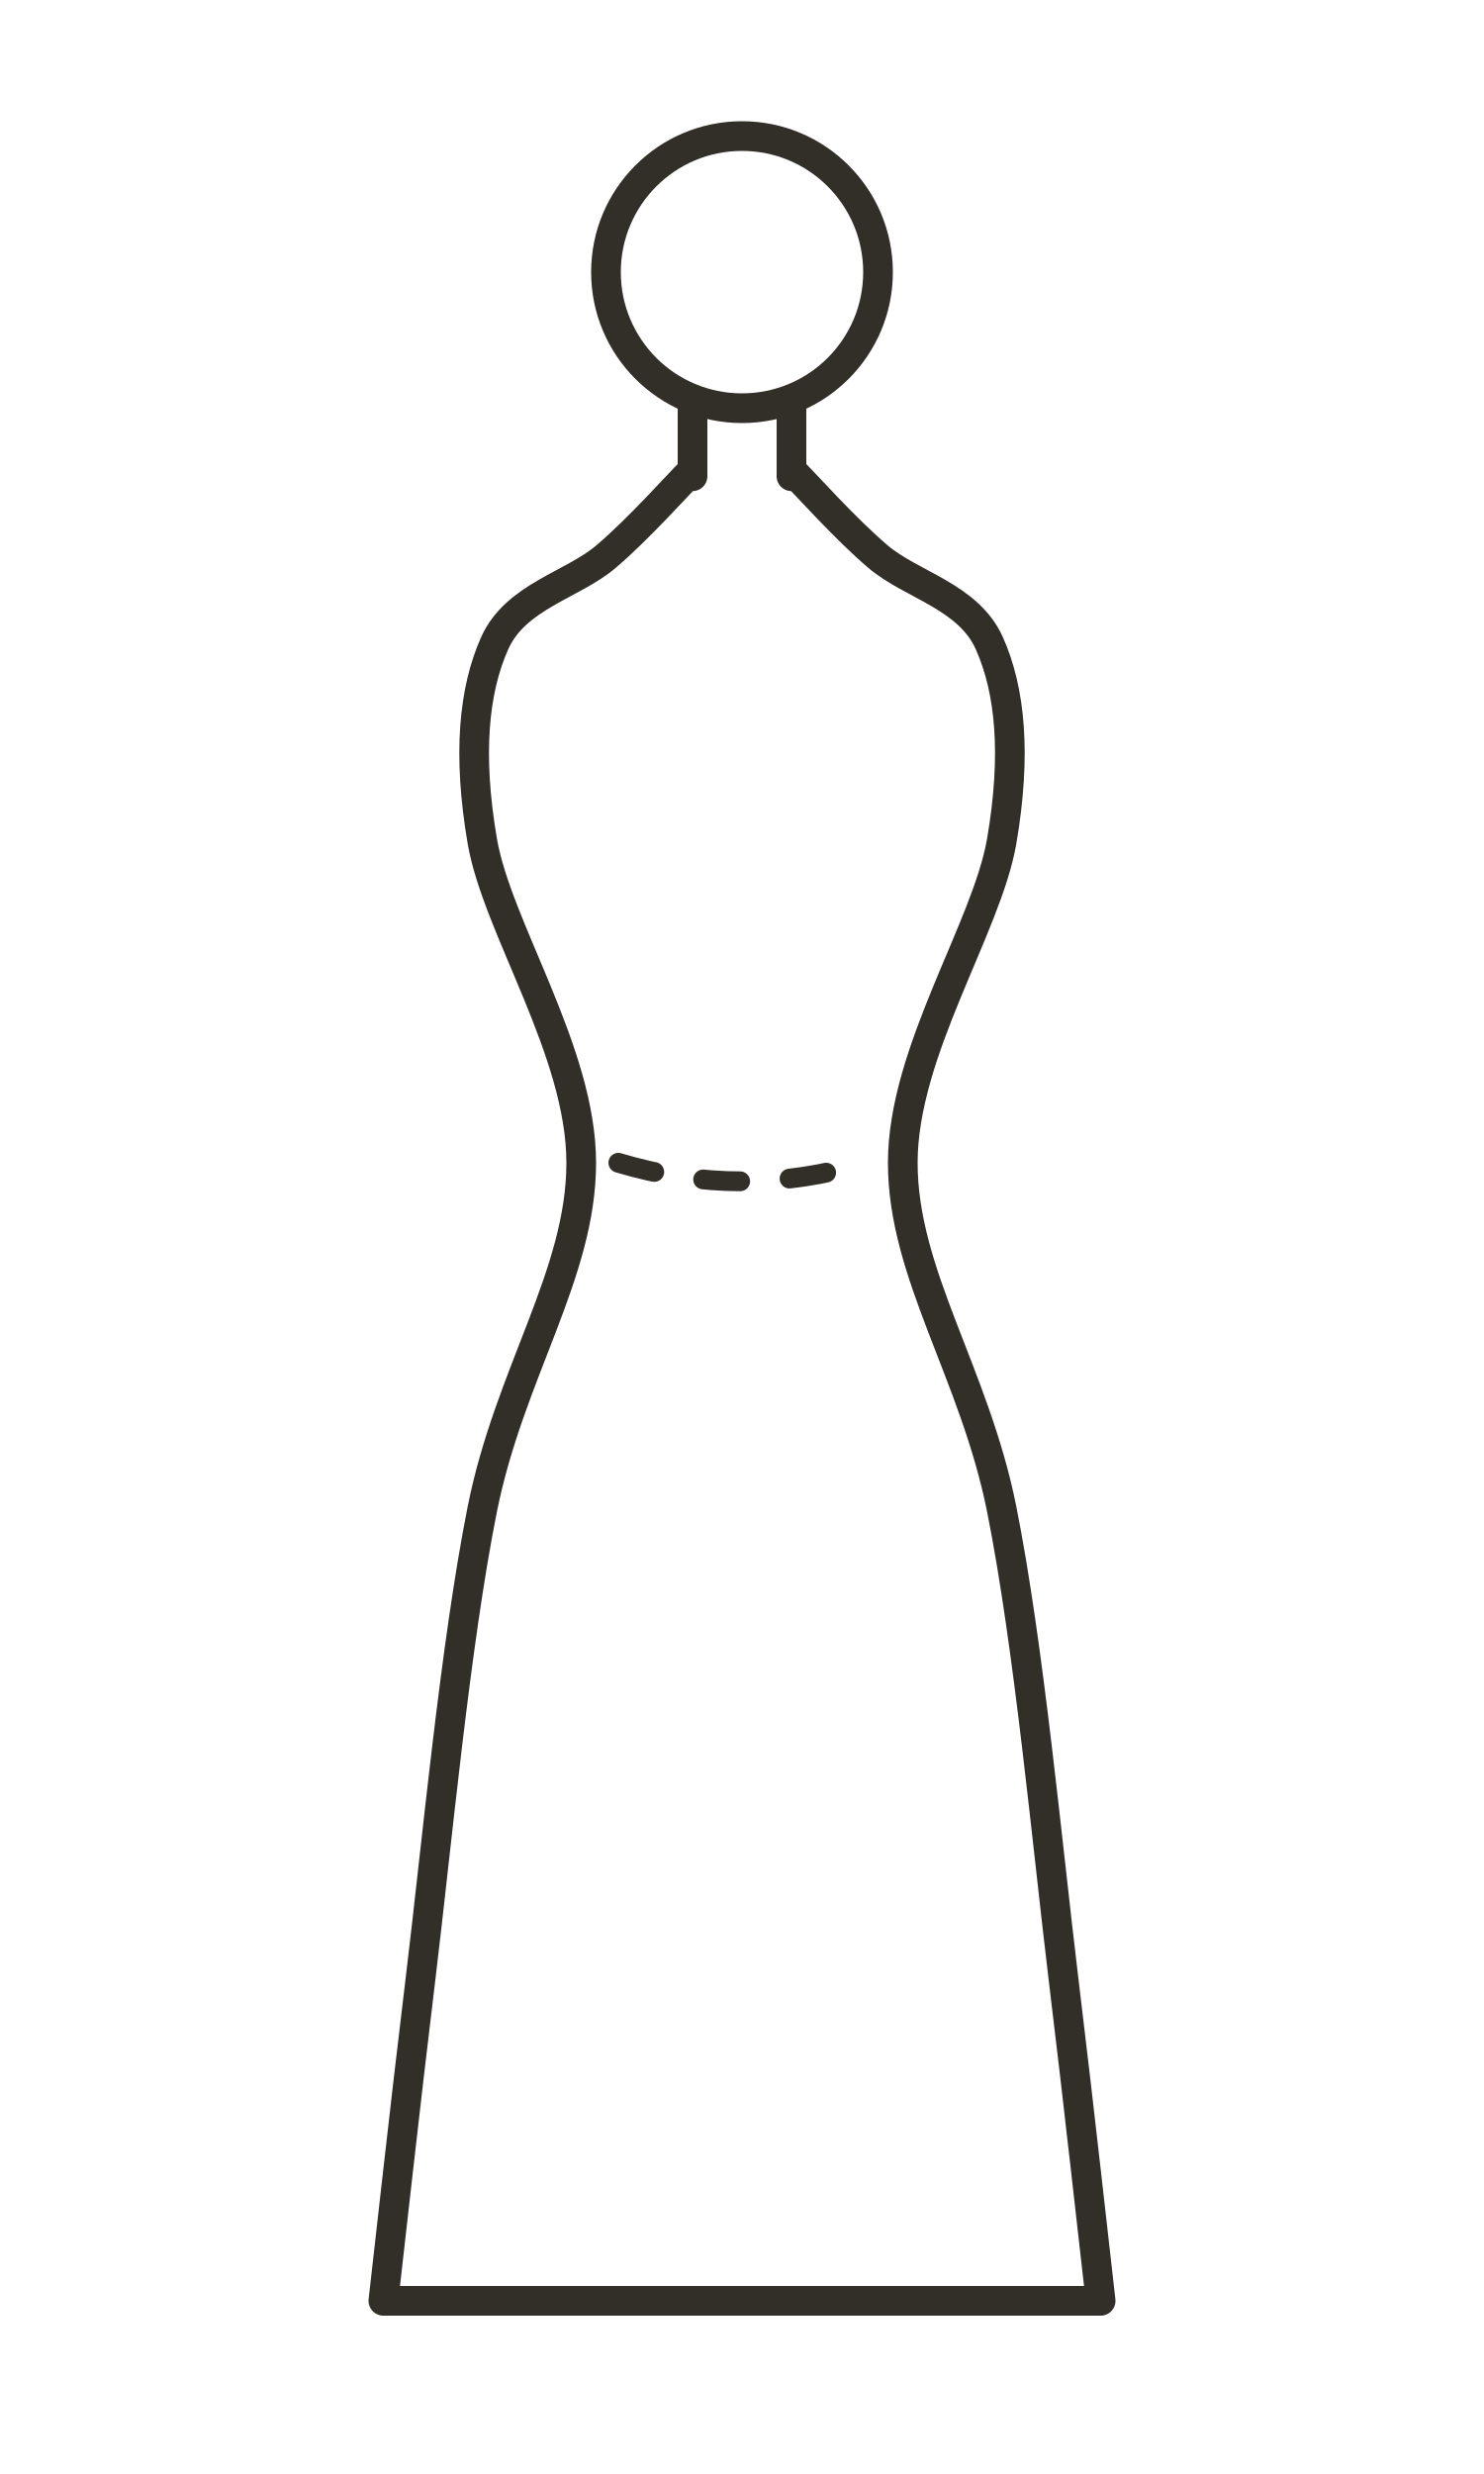
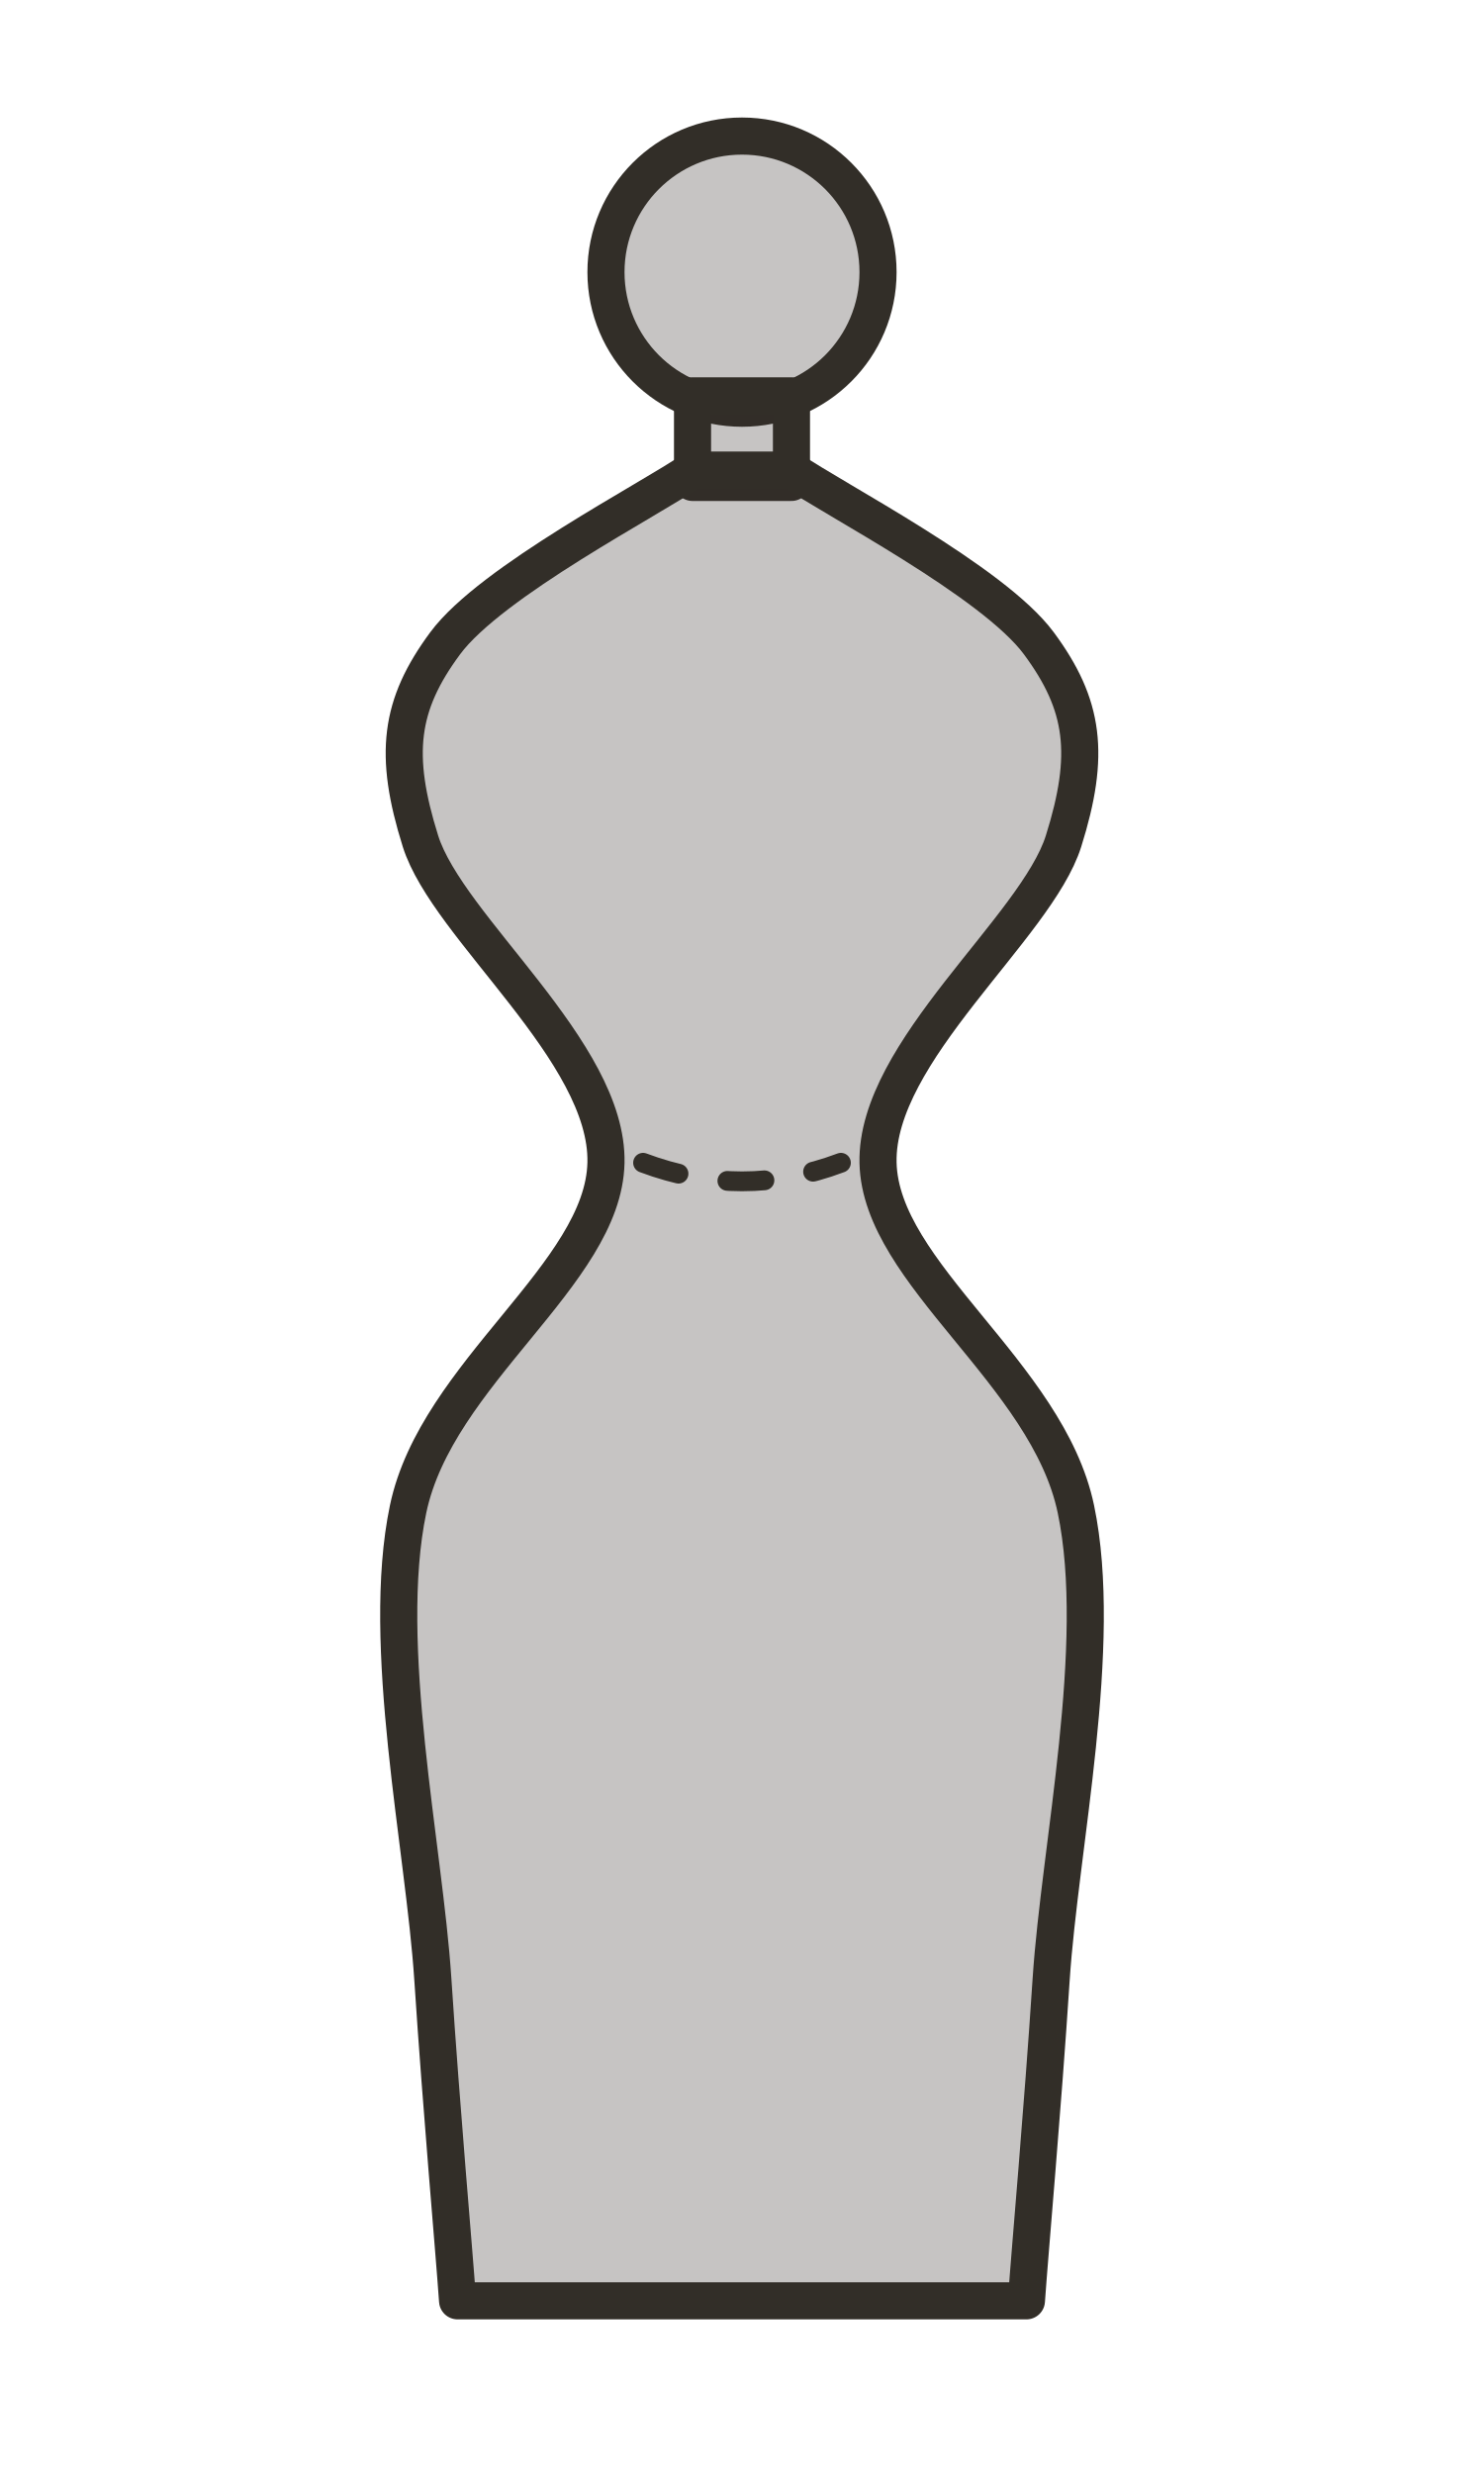
<svg xmlns="http://www.w3.org/2000/svg" viewBox="0 0 120 200" width="120" height="200">
-   <g fill="none" stroke="#322E28" stroke-width="2.4" stroke-linecap="round" stroke-linejoin="round">
+   <g fill="#322E28" fill-opacity="0.28" stroke="#322E28" stroke-width="3" stroke-linecap="round" stroke-linejoin="round">
    <circle cx="60" cy="22" r="11" />
-     <path d="M 56 33 L 56 38.5 M 64 33 L 64 38.5" />
-     <path d="M 64.0 38.0 C 65.2 39.2 68.3 42.7 71.0 45.0 C 73.7 47.3 78.3 48.2 80.0 52.0 C 81.7 55.8 82.2 61.0 81.0 68.0 C 79.8 75.0 73.0 85.0 73.0 94.0 C 73.0 103.0 78.8 111.0 81.0 122.0 C 83.2 133.0 84.7 149.3 86.0 160.0 C 87.3 170.7 88.5 181.7 89.0 186.0 L 31.0 186.0  31.0 186.0 C 31.5 181.7 32.7 170.7 34.0 160.0 C 35.3 149.3 36.8 133.0 39.0 122.0 C 41.2 111.0 47.0 103.0 47.0 94.0 C 47.0 85.0 40.2 75.0 39.0 68.0 C 37.8 61.0 38.3 55.8 40.0 52.0 C 41.7 48.2 46.3 47.3 49.0 45.0 C 51.7 42.7 54.8 39.2 56.0 38.0" />
-     <path d="M 50.0 94 Q 60.0 97 70.0 94" stroke-dasharray="3 4" stroke-width="1.6" />
+     <path d="M 56 32 L 56 39 L 64 39 L 64 32 Z" />
+     <path d="M 64.0 38.0 C 67.3 40.3 80.3 47.0 84.0 52.0 C 87.7 57.0 88.2 61.0 86.0 68.0 C 83.8 75.0 70.8 85.0 71.0 94.0 C 71.2 103.0 84.7 111.0 87.0 122.0 C 89.3 133.0 85.7 149.3 85.0 160.0 C 84.3 170.7 83.3 181.7 83.0 186.0 L 37.0 186.0 C 36.7 181.7 35.7 170.7 35.0 160.0 C 34.3 149.3 30.7 133.0 33.0 122.0 C 35.3 111.0 48.8 103.0 49.0 94.0 C 49.2 85.0 36.2 75.0 34.0 68.0 C 31.8 61.0 32.3 57.0 36.0 52.0 C 39.7 47.0 52.7 40.3 56.0 38.0 Z" />
+     <path d="M 52 94 Q 60 97 68 94" fill="none" stroke-dasharray="3 4" stroke-width="1.6" />
  </g>
</svg>
